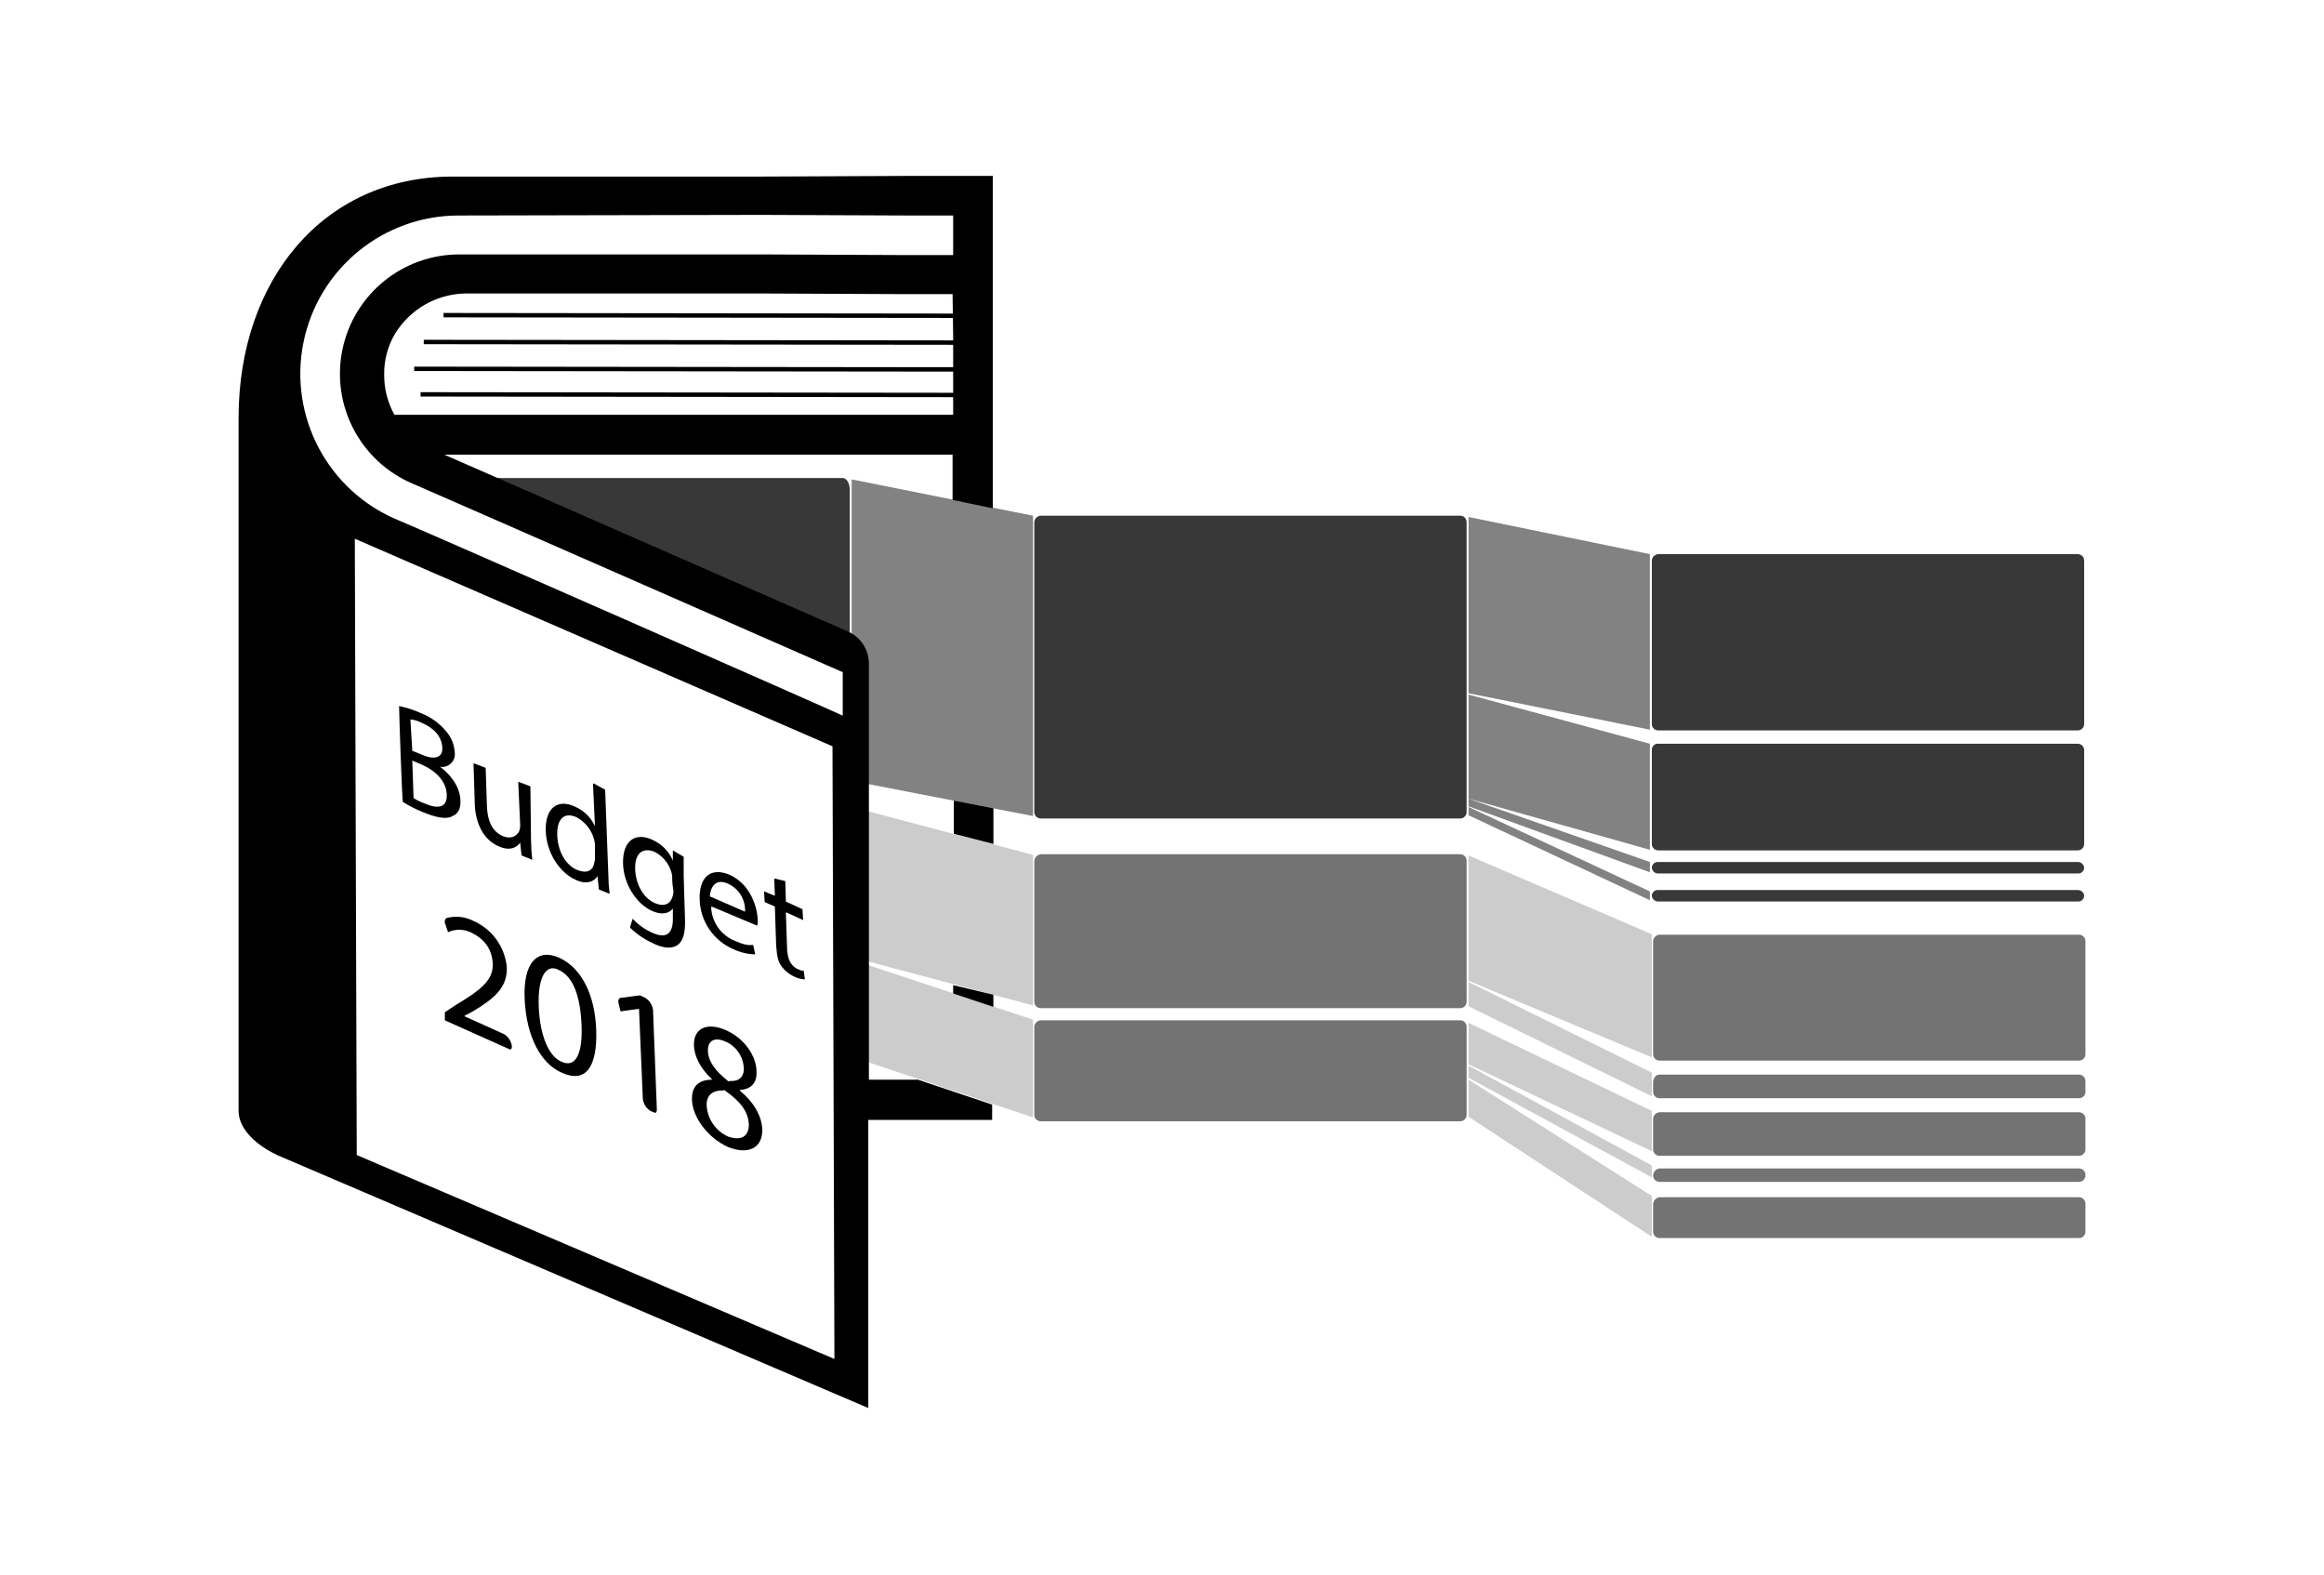
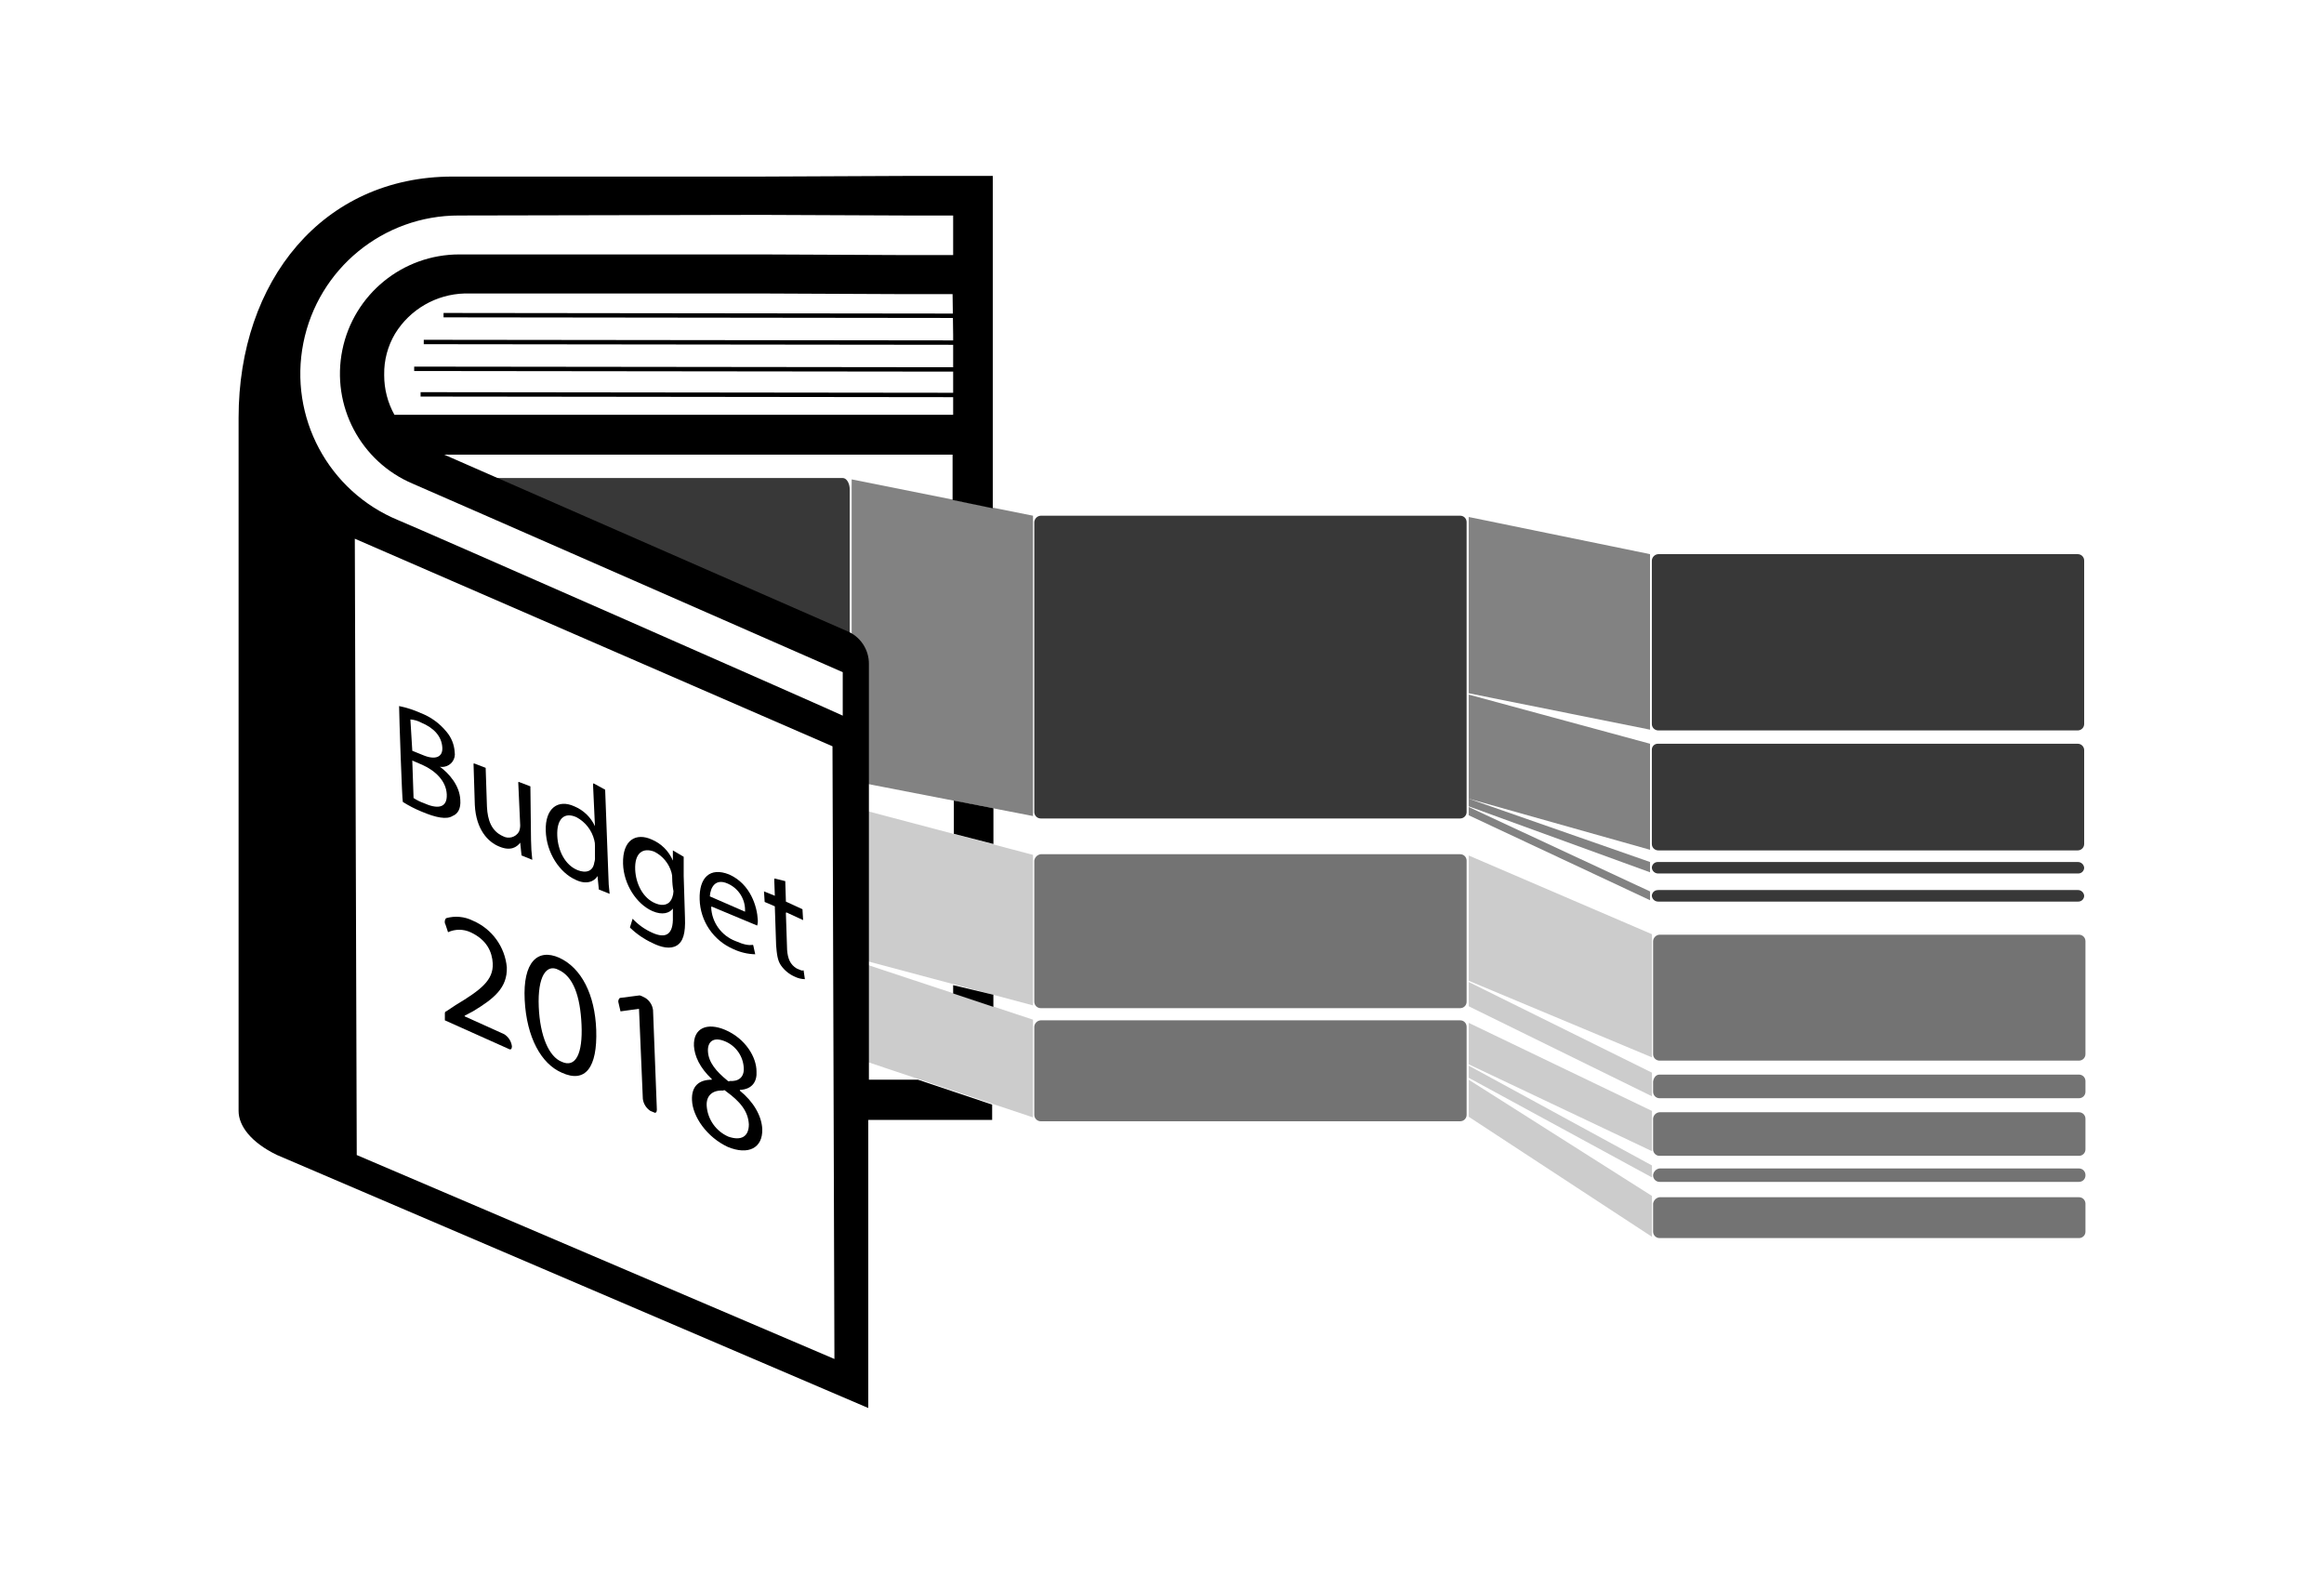
<svg xmlns="http://www.w3.org/2000/svg" id="Layer_1" data-name="Layer 1" viewBox="0 0 528.51 358">
  <defs>
    <style>.cls-1{fill-opacity:0.78;}.cls-2{fill-opacity:0.49;}.cls-3{fill-opacity:0.55;}.cls-4{fill-opacity:0.2;}.cls-5,.cls-6{fill:none;}.cls-5{stroke:#000;stroke-miterlimit:10;}</style>
  </defs>
  <g id="svg2">
-     <path id="rect4379" class="cls-1" d="M236.91,117.26h95.41a1.45,1.45,0,0,1,1.45,1.45v65.94a1.46,1.46,0,0,1-1.45,1.45H236.91a1.46,1.46,0,0,1-1.46-1.45V118.71A1.56,1.56,0,0,1,236.91,117.26Z" transform="translate(-0.24)" />
-     <path id="rect4405" class="cls-1" d="M377.34,126h95.42a1.46,1.46,0,0,1,1.45,1.45v37.18a1.46,1.46,0,0,1-1.45,1.45H377.34a1.46,1.46,0,0,1-1.45-1.45V127.43A1.55,1.55,0,0,1,377.34,126Z" transform="translate(-0.24)" />
-     <path id="rect4407" class="cls-1" d="M377.34,169.11h95.42a1.46,1.46,0,0,1,1.45,1.45v21.35a1.46,1.46,0,0,1-1.45,1.45H377.34a1.46,1.46,0,0,1-1.45-1.45v-21.5A1.34,1.34,0,0,1,377.34,169.11Z" transform="translate(-0.24)" />
-     <path id="rect4409" class="cls-1" d="M377.34,196h95.42a1.43,1.43,0,0,1,1.45,1.3h0a1.34,1.34,0,0,1-1.45,1.31H377.34a1.43,1.43,0,0,1-1.45-1.31h0A1.34,1.34,0,0,1,377.34,196Z" transform="translate(-0.24)" />
-     <path id="rect4411" class="cls-1" d="M377.34,202.37h95.42a1.43,1.43,0,0,1,1.45,1.3h0a1.34,1.34,0,0,1-1.45,1.31H377.34a1.43,1.43,0,0,1-1.45-1.31h0A1.34,1.34,0,0,1,377.34,202.37Z" transform="translate(-0.24)" />
+     <path id="rect4379" class="cls-1" d="M236.67,117.26h95.41a1.45,1.45,0,0,1,1.45,1.45h0v65.94a1.46,1.46,0,0,1-1.45,1.45H236.67a1.47,1.47,0,0,1-1.46-1.45V118.71A1.56,1.56,0,0,1,236.67,117.26Z" />
+     <path id="rect4405" class="cls-1" d="M377.1,126h95.42a1.46,1.46,0,0,1,1.45,1.45v37.18a1.46,1.46,0,0,1-1.45,1.45H377.1a1.46,1.46,0,0,1-1.45-1.45v-37.2A1.56,1.56,0,0,1,377.1,126Z" />
+     <path id="rect4407" class="cls-1" d="M377.1,169.11h95.42a1.46,1.46,0,0,1,1.45,1.45v21.35a1.46,1.46,0,0,1-1.45,1.45H377.1a1.46,1.46,0,0,1-1.45-1.45v-21.5a1.34,1.34,0,0,1,1.37-1.3Z" />
+     <path id="rect4409" class="cls-1" d="M377.1,196h95.42a1.43,1.43,0,0,1,1.45,1.3h0a1.33,1.33,0,0,1-1.37,1.31H377.1a1.43,1.43,0,0,1-1.45-1.31h0A1.34,1.34,0,0,1,377,196Z" />
+     <path id="rect4411" class="cls-1" d="M377.1,202.37h95.42a1.43,1.43,0,0,1,1.45,1.3h0A1.33,1.33,0,0,1,472.6,205H377.1a1.43,1.43,0,0,1-1.45-1.31h0a1.34,1.34,0,0,1,1.37-1.3Z" />
    <g id="g4341">
      <g id="g4300">
-         <path id="path4481" class="cls-2" d="M193.92,109v68.55l41.24,8V117.26Z" transform="translate(-0.24)" />
-         <path id="path4499" class="cls-2" d="M334.21,117.55v40.08l41.24,8.28V126Z" transform="translate(-0.24)" />
-         <path id="path4501" class="cls-2" d="M334.21,157.93V181.6l41.24,11.62V169.11Z" transform="translate(-0.24)" />
-         <path id="path4503" class="cls-2" d="M334.21,181.6v1.74l41.24,15V196Z" transform="translate(-0.24)" />
-         <path id="path4505" class="cls-2" d="M334.21,183.49v1.88l41.24,19.32v-2Z" transform="translate(-0.24)" />
+         <path id="path4481" class="cls-2" d="M193.68,109v68.55l41.24,8V117.26Z" />
+         <path id="path4499" class="cls-2" d="M334,117.55v40.08l41.24,8.28V126Z" />
+         <path id="path4501" class="cls-2" d="M334,157.93V181.6l41.24,11.62V169.11Z" />
+         <path id="path4503" class="cls-2" d="M334,181.6v1.74l41.24,15V196Z" />
+         <path id="path4505" class="cls-2" d="M334,183.49v1.88l41.24,19.32v-2Z" />
      </g>
    </g>
-     <path id="rect4387" class="cls-3" d="M236.91,194.23h95.41a1.45,1.45,0,0,1,1.45,1.45v32.1a1.45,1.45,0,0,1-1.45,1.45H236.91a1.46,1.46,0,0,1-1.46-1.45v-32.1A1.71,1.71,0,0,1,236.91,194.23Z" transform="translate(-0.24)" />
-     <path id="rect4389" class="cls-3" d="M236.91,232h95.41a1.45,1.45,0,0,1,1.45,1.45v20.05a1.46,1.46,0,0,1-1.45,1.45H236.91a1.46,1.46,0,0,1-1.46-1.45V233.44A1.56,1.56,0,0,1,236.91,232Z" transform="translate(-0.24)" />
-     <path id="rect4431" class="cls-3" d="M377.63,212.53h95.42A1.46,1.46,0,0,1,474.5,214v25.71a1.46,1.46,0,0,1-1.45,1.45H377.63a1.46,1.46,0,0,1-1.45-1.45V214A1.56,1.56,0,0,1,377.63,212.53Z" transform="translate(-0.24)" />
-     <path id="rect4433" class="cls-3" d="M377.63,244.34h95.42a1.46,1.46,0,0,1,1.45,1.45v2.47a1.46,1.46,0,0,1-1.45,1.45H377.63a1.46,1.46,0,0,1-1.45-1.45v-2.33C376.33,244.92,376.91,244.34,377.63,244.34Z" transform="translate(-0.24)" />
-     <path id="rect4435" class="cls-3" d="M377.63,252.9h95.42a1.47,1.47,0,0,1,1.45,1.46v7a1.46,1.46,0,0,1-1.45,1.45H377.63a1.46,1.46,0,0,1-1.45-1.45v-7A1.57,1.57,0,0,1,377.63,252.9Z" transform="translate(-0.24)" />
-     <path id="rect4437" class="cls-3" d="M377.63,265.68h95.42a1.47,1.47,0,0,1,1.45,1.46v.14a1.45,1.45,0,0,1-1.45,1.45H377.63a1.46,1.46,0,0,1-1.45-1.45v-.14A1.71,1.71,0,0,1,377.63,265.68Z" transform="translate(-0.24)" />
-     <path id="rect4439" class="cls-3" d="M377.63,272.22h95.42a1.46,1.46,0,0,1,1.45,1.45v6.39a1.45,1.45,0,0,1-1.45,1.45H377.63a1.46,1.46,0,0,1-1.45-1.45v-6.39A1.71,1.71,0,0,1,377.63,272.22Z" transform="translate(-0.24)" />
-     <path id="path4491" class="cls-4" d="M193.92,183.49v34.12l41.24,11V194.38Z" transform="translate(-0.24)" />
-     <path id="path4493" class="cls-4" d="M193.92,218.2v22.07l41.24,13.8V231.85Z" transform="translate(-0.24)" />
-     <path id="path4525" class="cls-4" d="M334.21,194.52V223l41.68,17.42v-28Z" transform="translate(-0.24)" />
-     <path id="path4527" class="cls-4" d="M334.21,223.28v5.52l41.68,20.47V243.9Z" transform="translate(-0.24)" />
-     <path id="path4529" class="cls-4" d="M334.21,232.57V242l41.68,19.75v-9.15Z" transform="translate(-0.24)" />
-     <path id="path4531" class="cls-4" d="M334.21,242.3v2.76l41.68,22.66V265Z" transform="translate(-0.24)" />
-     <path id="path4533" class="cls-4" d="M334.21,245.5v8.42l41.68,27.3v-9.29Z" transform="translate(-0.24)" />
-     <path id="rect4387-2" data-name="rect4387" class="cls-1" d="M189.13,146c.87,0,4.35,4.21,4.35,2.76V111.31c0-1.46-.72-2.62-1.59-2.62H104" transform="translate(-0.24)" />
+     <path id="rect4387" class="cls-3" d="M236.67,194.23h95.41a1.45,1.45,0,0,1,1.45,1.45h0v32.1a1.45,1.45,0,0,1-1.45,1.45H236.67a1.47,1.47,0,0,1-1.46-1.45v-32.1A1.71,1.71,0,0,1,236.67,194.23Z" />
+     <path id="rect4389" class="cls-3" d="M236.67,232h95.41a1.45,1.45,0,0,1,1.45,1.45h0V253.5a1.46,1.46,0,0,1-1.45,1.45H236.67a1.47,1.47,0,0,1-1.46-1.45V233.44A1.56,1.56,0,0,1,236.67,232Z" />
+     <path id="rect4431" class="cls-3" d="M377.39,212.53h95.42a1.46,1.46,0,0,1,1.45,1.47h0v25.71a1.46,1.46,0,0,1-1.45,1.45H377.39a1.46,1.46,0,0,1-1.45-1.45V214A1.55,1.55,0,0,1,377.39,212.53Z" />
+     <path id="rect4433" class="cls-3" d="M377.39,244.34h95.42a1.46,1.46,0,0,1,1.45,1.45v2.47a1.46,1.46,0,0,1-1.45,1.45H377.39a1.46,1.46,0,0,1-1.45-1.45v-2.33C376.09,244.92,376.67,244.34,377.39,244.34Z" />
+     <path id="rect4435" class="cls-3" d="M377.39,252.9h95.42a1.47,1.47,0,0,1,1.45,1.46v7a1.46,1.46,0,0,1-1.45,1.45H377.39a1.46,1.46,0,0,1-1.45-1.45v-7A1.57,1.57,0,0,1,377.39,252.9Z" />
+     <path id="rect4437" class="cls-3" d="M377.39,265.68h95.42a1.47,1.47,0,0,1,1.45,1.46v.14a1.45,1.45,0,0,1-1.45,1.45H377.39a1.46,1.46,0,0,1-1.45-1.45v-.14A1.71,1.71,0,0,1,377.39,265.68Z" />
+     <path id="rect4439" class="cls-3" d="M377.39,272.22h95.42a1.46,1.46,0,0,1,1.45,1.45v6.39a1.45,1.45,0,0,1-1.45,1.45H377.39a1.46,1.46,0,0,1-1.45-1.45v-6.39A1.72,1.72,0,0,1,377.39,272.22Z" />
+     <path id="path4491" class="cls-4" d="M193.68,183.49v34.12l41.24,11V194.38Z" />
+     <path id="path4493" class="cls-4" d="M193.68,218.2v22.07l41.24,13.8V231.85Z" />
+     <path id="path4525" class="cls-4" d="M334,194.52V223l41.68,17.42v-28Z" />
+     <path id="path4527" class="cls-4" d="M334,223.28v5.52l41.68,20.47V243.9Z" />
+     <path id="path4529" class="cls-4" d="M334,232.57V242l41.68,19.75V252.6Z" />
+     <path id="path4531" class="cls-4" d="M334,242.3v2.76l41.68,22.66V265Z" />
+     <path id="path4533" class="cls-4" d="M334,245.5v8.42l41.68,27.3v-9.29Z" />
+     <path id="rect4387-2" class="cls-1" d="M188.89,146c.87,0,4.35,4.21,4.35,2.76V111.31c0-1.46-.72-2.62-1.59-2.62H103.76" />
  </g>
  <g id="Layer_3" data-name="Layer 3">
-     <path d="M101.41,232v-1.6c0-.29.14-.43.29-.43l2.18-1.45c5.81-3.49,8.57-5.67,8.42-9.44-.14-2.62-1.31-5.38-5.08-7.12a6.11,6.11,0,0,0-5.09,0l-.58-1.74a1.22,1.22,0,0,1,.15-1.45,8.4,8.4,0,0,1,6.1.58,12.8,12.8,0,0,1,7.7,10.6c.14,4.65-2.91,7.11-7.7,10l-1.89,1v.14l9,4.07a3.8,3.8,0,0,1,1.75,2.76h0c0,.58-.29.87-.73.58Z" transform="translate(-0.24)" />
-     <path d="M135.83,234.17c.29,8.57-2.47,12.2-7.84,9.73-4.65-2-8-8-8.43-16.56s2.91-11.76,7.84-9.58C132.49,220.08,135.54,226.18,135.83,234.17Zm-13.07-5.23c.29,6.68,2.32,11.33,5.23,12.49,3.19,1.45,4.79-1.89,4.5-8.42s-1.89-11-5.23-12.49C124.5,219.07,122.47,222,122.76,228.94Z" transform="translate(-0.24)" />
-     <path d="M145.56,229.38h0l-4.21.58-.44-1.89a1.06,1.06,0,0,1,.29-1.16l4.5-.58c.15,0,.29.14.44.14l.87.44a3.84,3.84,0,0,1,1.74,2.76l.87,22.65c0,.58-.29.88-.72.58l-.73-.29a3.82,3.82,0,0,1-1.74-2.76Z" transform="translate(-0.24)" />
-     <path d="M157.61,250.15c-.14-3.2,1.6-4.65,4.5-4.65v-.15c-2.76-2.61-3.92-5.23-4.06-7.55-.15-4.07,3-5.37,7.11-3.63,4.65,2,7.12,6.24,7.12,9.44.15,2.18-.87,4.07-3.78,4.21V248c3.05,2.47,4.94,5.66,5.09,8.71.14,4.36-3.2,5.95-7.85,4.07C161,258.57,157.76,253.92,157.61,250.15Zm12.93,5.51c-.15-3-2-5.22-5.23-7.55-.29-.29-.44-.29-.58-.14-2.47-.15-3.92,1.16-3.78,3.48a8.25,8.25,0,0,0,4.94,7C168.79,259.44,170.54,258.42,170.54,255.66Zm-9.3-16.55c.15,2.47,1.89,4.5,4.36,6.53.29.29.44.29.58.15,1.89.14,3.34-.73,3.2-3a6.92,6.92,0,0,0-4.22-6C162.4,235.62,161.1,236.93,161.24,239.11Z" transform="translate(-0.24)" />
-     <path d="M91,160.54h0a23.3,23.3,0,0,1,4.94,1.6,14,14,0,0,1,5.81,4.21,7.83,7.83,0,0,1,1.89,4.65,2.89,2.89,0,0,1-3.34,3.34h0c2,1.45,4.5,4.21,4.64,7.55.15,2-.58,3.19-1.74,3.63-1.31.87-3.77.43-7.11-1a26.93,26.93,0,0,1-4.22-2.18h0C91.68,182.18,91,162.43,91,160.54Zm3,10.17,2.47,1c2.76,1.16,4.5.44,4.36-1.74-.15-2.61-2-4.5-4.79-5.66a6.45,6.45,0,0,0-2.47-.73l.43,7.12Zm.29,10.74h0a10.91,10.91,0,0,0,2.33,1.16c2.9,1.31,5.37,1.31,5.22-2-.14-3.05-2.61-5.37-5.51-6.68l-2.33-1Z" transform="translate(-0.24)" />
-     <path d="M121,191a42.92,42.92,0,0,0,.29,4.5l-2.46-1v-.14l-.29-2.76h0c-.73,1-2.18,2-4.8.87-2.47-1-5.23-3.78-5.52-9.44l-.29-9.29c0-.15,0-.15.15-.15l2.61,1v.14l.29,8.72c.15,3,1,5.51,3.63,6.68,1.89.72,3,0,3.64-1a3.73,3.73,0,0,0,.29-1.45l-.44-9.73c0-.15,0-.15.15-.15l2.61,1V179L121,191Z" transform="translate(-0.24)" />
-     <path d="M137.86,179.56h0l.73,19.46a37.46,37.46,0,0,0,.29,4.22l-2.47-1v-.15l-.29-2.9h0c-.73,1.31-2.62,2-4.94.87-3.63-1.6-6.68-6.1-6.83-11.18-.14-5.23,2.76-7.26,6.54-5.52a8.86,8.86,0,0,1,4.65,4.5h0l-.44-9.58a.15.15,0,0,1,.15-.15Zm-2.32,12.78a4.28,4.28,0,0,0-.15-1.3,8.09,8.09,0,0,0-4.06-5.23c-2.91-1.31-4.51.58-4.36,4.21.14,3.34,1.74,6.68,4.65,7.84,1.88.73,3.48.29,3.77-1.74a3.14,3.14,0,0,0,.15-1.31v-2.47Z" transform="translate(-0.24)" />
-     <path d="M155.72,194.81h0v4.36l.29,9.44c.15,3.63-.43,5.52-1.88,6.39s-3.49.44-5.52-.58a18.49,18.49,0,0,1-5.09-3.49v-.14l.59-1.89a13.68,13.68,0,0,0,4.5,3.2c2.9,1.3,4.79.58,4.65-3.64v-1.88h0c-.73,1-2.33,1.59-4.65.58-3.63-1.6-6.54-6.1-6.68-10.75-.15-5.52,3-7.12,6.53-5.52a9,9,0,0,1,4.8,4.79h0v-2.32Zm-2.61,4.94a4,4,0,0,0-.15-1.31,7.63,7.63,0,0,0-3.92-4.79c-2.61-1-4.5.29-4.35,4.07.14,3.19,1.74,6.53,4.64,7.69,1.75.73,3.2.3,3.78-1.3a5,5,0,0,0,.29-1.45A16.91,16.91,0,0,1,153.11,199.75Z" transform="translate(-0.24)" />
-     <path d="M162.11,206.14a.14.14,0,0,0-.14.15,8.61,8.61,0,0,0,5.52,7.69c2,.87,3,1,3.92.87a.14.14,0,0,1,.14.15l.44,2a12.35,12.35,0,0,1-4.94-1.16,12.68,12.68,0,0,1-7.7-11.33c-.14-4.93,2.33-7.4,6.69-5.66,4.93,2.18,6.39,7.41,6.53,10.31a3.35,3.35,0,0,1-.14,1.31Zm7.56,1.16h0a6.59,6.59,0,0,0-3.93-6.39c-2.9-1.3-3.92,1-4.06,2.76v.15Z" transform="translate(-0.24)" />
-     <path d="M178.82,200.33l.14,4.5V205l3.78,1.74v.15l.14,2.32-3.77-1.74s-.15,0-.15.14l.29,8.43c.15,2,.73,3.34,2.18,4.21.73.29,1.16.58,1.45.43H183l.29,2a5.56,5.56,0,0,1-2.33-.58,7.53,7.53,0,0,1-3.05-2.47c-.87-1.16-1-2.76-1.16-4.65l-.29-8.71v-.15l-2.32-1V205l-.15-2.32,2.47,1-.14-3.77s0-.15.14-.15l2.33.58Z" transform="translate(-0.24)" />
+     <path d="M101.17,232v-1.6c0-.29.14-.43.29-.43l2.18-1.45c5.81-3.49,8.57-5.67,8.42-9.44-.14-2.62-1.31-5.38-5.08-7.12a6.11,6.11,0,0,0-5.09,0l-.58-1.74a1.21,1.21,0,0,1,.15-1.45,8.43,8.43,0,0,1,6.1.58,12.8,12.8,0,0,1,7.7,10.6c.14,4.65-2.91,7.11-7.7,10l-1.89,1v.14l9,4.07a3.8,3.8,0,0,1,1.75,2.76h0c0,.58-.29.87-.73.58Z" />
+     <path d="M135.59,234.17c.29,8.57-2.47,12.2-7.84,9.73-4.65-2-8-8-8.43-16.56s2.91-11.76,7.84-9.58C132.25,220.08,135.3,226.18,135.59,234.17Zm-13.07-5.23c.29,6.68,2.32,11.33,5.23,12.49,3.19,1.45,4.79-1.89,4.5-8.42s-1.89-11-5.23-12.49C124.26,219.07,122.23,222,122.52,228.94Z" />
+     <path d="M145.32,229.38h0l-4.21.58-.44-1.89a1.06,1.06,0,0,1,.29-1.16l4.5-.58c.15,0,.29.14.44.14l.87.44a3.86,3.86,0,0,1,1.74,2.76l.87,22.65c0,.58-.29.88-.72.58l-.73-.29a3.84,3.84,0,0,1-1.74-2.76Z" />
+     <path d="M157.37,250.15c-.14-3.2,1.6-4.65,4.5-4.65v-.15c-2.76-2.61-3.92-5.23-4.06-7.55-.15-4.07,3-5.37,7.11-3.63,4.65,2,7.12,6.24,7.12,9.44.15,2.18-.87,4.07-3.78,4.21V248c3.05,2.47,4.94,5.66,5.09,8.71.14,4.36-3.2,6-7.85,4.07C160.76,258.57,157.52,253.92,157.37,250.15Zm12.93,5.51c-.15-3-2-5.22-5.23-7.55-.29-.29-.44-.29-.58-.14-2.47-.15-3.92,1.16-3.78,3.48a8.26,8.26,0,0,0,4.94,7c2.9,1,4.65,0,4.65-2.79ZM161,239.11c.15,2.47,1.89,4.5,4.36,6.53.29.29.44.29.58.15,1.89.14,3.34-.73,3.2-3a6.92,6.92,0,0,0-4.22-6c-2.76-1.17-4.06.14-3.92,2.32Z" />
+     <path d="M90.76,160.54h0a23.18,23.18,0,0,1,4.94,1.6,14,14,0,0,1,5.81,4.21A7.82,7.82,0,0,1,103.4,171a2.89,2.89,0,0,1-2.36,3.34,2.69,2.69,0,0,1-1,0h0c2,1.45,4.5,4.21,4.64,7.55.15,2-.58,3.19-1.74,3.63-1.31.87-3.77.43-7.11-1a26.74,26.74,0,0,1-4.22-2.18h0C91.44,182.18,90.76,162.43,90.76,160.54Zm3,10.17,2.47,1c2.76,1.16,4.5.44,4.36-1.74-.15-2.61-2-4.5-4.79-5.66a6.36,6.36,0,0,0-2.47-.73l.43,7.12Zm.29,10.74h0a10.78,10.78,0,0,0,2.33,1.16c2.9,1.31,5.37,1.31,5.22-2-.14-3.05-2.61-5.37-5.51-6.68l-2.33-1Z" />
+     <path d="M120.76,191a42.31,42.31,0,0,0,.29,4.5l-2.46-1v-.14l-.29-2.76h0c-.73,1-2.18,2-4.8.87-2.47-1-5.23-3.78-5.52-9.44l-.29-9.29c0-.15,0-.15.15-.15l2.61,1v.14l.29,8.72c.15,3,1,5.51,3.63,6.68a2.72,2.72,0,0,0,3.64-1,3.79,3.79,0,0,0,.29-1.45l-.44-9.73c0-.15,0-.15.15-.15l2.61,1v.2Z" />
+     <path d="M137.62,179.56h0l.73,19.46a37.23,37.23,0,0,0,.29,4.22l-2.47-1v-.15l-.29-2.9h0c-.73,1.31-2.62,2-4.94.87-3.63-1.6-6.68-6.1-6.83-11.18s2.76-7.26,6.54-5.52a8.89,8.89,0,0,1,4.65,4.5h0l-.44-9.58a.15.15,0,0,1,.15-.15Zm-2.32,12.78a4.06,4.06,0,0,0-.15-1.3,8.09,8.09,0,0,0-4.06-5.23c-2.91-1.31-4.51.58-4.36,4.21.14,3.34,1.74,6.68,4.65,7.84,1.88.73,3.48.29,3.77-1.74a3.23,3.23,0,0,0,.15-1.31Z" />
+     <path d="M155.48,194.81h0v4.36l.29,9.44c.15,3.63-.43,5.52-1.88,6.39s-3.49.44-5.52-.58a18.51,18.51,0,0,1-5.09-3.49v-.14l.59-1.89a13.76,13.76,0,0,0,4.5,3.2c2.9,1.3,4.79.58,4.65-3.64v-1.88h0c-.73,1-2.33,1.59-4.65.58-3.63-1.6-6.54-6.1-6.68-10.75-.15-5.52,3-7.12,6.53-5.52a9,9,0,0,1,4.8,4.79h0v-2.32Zm-2.61,4.94a4.16,4.16,0,0,0-.15-1.31,7.63,7.63,0,0,0-3.92-4.79c-2.61-1-4.5.29-4.35,4.07.14,3.19,1.74,6.53,4.64,7.69,1.75.73,3.2.3,3.78-1.3a4.79,4.79,0,0,0,.29-1.45A16.69,16.69,0,0,1,152.87,199.75Z" />
+     <path d="M161.87,206.14a.14.14,0,0,0-.14.14h0a8.61,8.61,0,0,0,5.52,7.69c2,.87,3,1,3.92.87a.14.14,0,0,1,.14.14h0l.44,2a12.42,12.42,0,0,1-4.94-1.16,12.68,12.68,0,0,1-7.7-11.33c-.14-4.93,2.33-7.4,6.69-5.66,4.93,2.18,6.39,7.41,6.53,10.31a3.41,3.41,0,0,1-.14,1.31Zm7.56,1.16h0a6.59,6.59,0,0,0-3.93-6.39c-2.9-1.3-3.92,1-4.06,2.76v.15Z" />
+     <path d="M178.58,200.33l.14,4.5V205l3.78,1.74v.15l.14,2.32-3.77-1.74s-.15,0-.15.14L179,216c.15,2,.73,3.34,2.18,4.21.73.29,1.16.58,1.45.43h.12l.29,2a5.57,5.57,0,0,1-2.33-.58,7.5,7.5,0,0,1-3.05-2.47c-.87-1.16-1-2.76-1.16-4.65l-.29-8.71v-.15l-2.32-1V205l-.15-2.32,2.47,1-.14-3.77s0-.15.14-.15l2.33.58Z" />
  </g>
-   <path d="M226.16,183.78l-9-1.75v7.56l9,2.32Z" transform="translate(-0.24)" />
-   <path d="M206.55,40l-33.25.15H103.15C73.67,40.15,54.5,63.82,54.5,95V252.61c0,3.34,2.76,7.12,8.71,10L197.7,320.15v-65.5h28.17v-3.49L209,245.5H197.84V151a8,8,0,0,0-5.08-7.55l-91.5-40.08H216.87v10.31l9.14,1.89V40ZM81.37,262.63l-.44-140.14,108.63,47.2L190,309ZM217,76.16V94.32H89.94a18.4,18.4,0,0,1-2.33-9v-.14a17.65,17.65,0,0,1,2.47-9.3,19.16,19.16,0,0,1,15.83-9.15h67.24l33.26.15h10.46M217,58H206.55l-33.11-.15H104.75A27.14,27.14,0,0,0,94.15,110c3.77,1.6,97.74,42.84,97.74,42.84v9.88c-.73-.44-97.45-43-101.08-44.44A36,36,0,0,1,104.6,49l68.84-.14,33.11.14H217Z" transform="translate(-0.24)" />
+   <path d="M225.92,183.78l-9-1.75v7.56l9,2.32Z" />
+   <path d="M206.31,40l-33.25.15H102.91C73.43,40.15,54.26,63.82,54.26,95V252.61c0,3.34,2.76,7.12,8.71,10l134.49,57.54v-65.5h28.17v-3.49l-16.87-5.66H197.6V151a8,8,0,0,0-5.08-7.55L101,103.37H216.63v10.31l9.14,1.89V40ZM81.13,262.63l-.44-140.14,108.63,47.2L189.76,309ZM216.76,76.16V94.32H89.7a18.41,18.41,0,0,1-2.33-9v-.14a17.67,17.67,0,0,1,2.47-9.3,19.16,19.16,0,0,1,15.83-9.15h67.24l33.26.15h10.46m.13-8.88H206.31l-33.11-.15H104.51A27.14,27.14,0,0,0,93.91,110c3.77,1.6,97.74,42.84,97.74,42.84v9.88c-.73-.44-97.45-43-101.08-44.44A36,36,0,0,1,104.36,49l68.84-.14,33.11.14h10.45Z" />
  <polygon points="216.76 225.89 216.76 224 225.91 226.18 225.91 228.94 216.76 225.89" />
  <line class="cls-5" x1="95.65" y1="89.67" x2="219.09" y2="89.81" />
  <line class="cls-5" x1="94.19" y1="83.86" x2="219.09" y2="84" />
  <line class="cls-5" x1="100.87" y1="71.66" x2="219.09" y2="71.8" />
  <line class="cls-5" x1="96.37" y1="77.76" x2="219.09" y2="77.9" />
  <rect class="cls-6" width="528.51" height="358" />
</svg>
